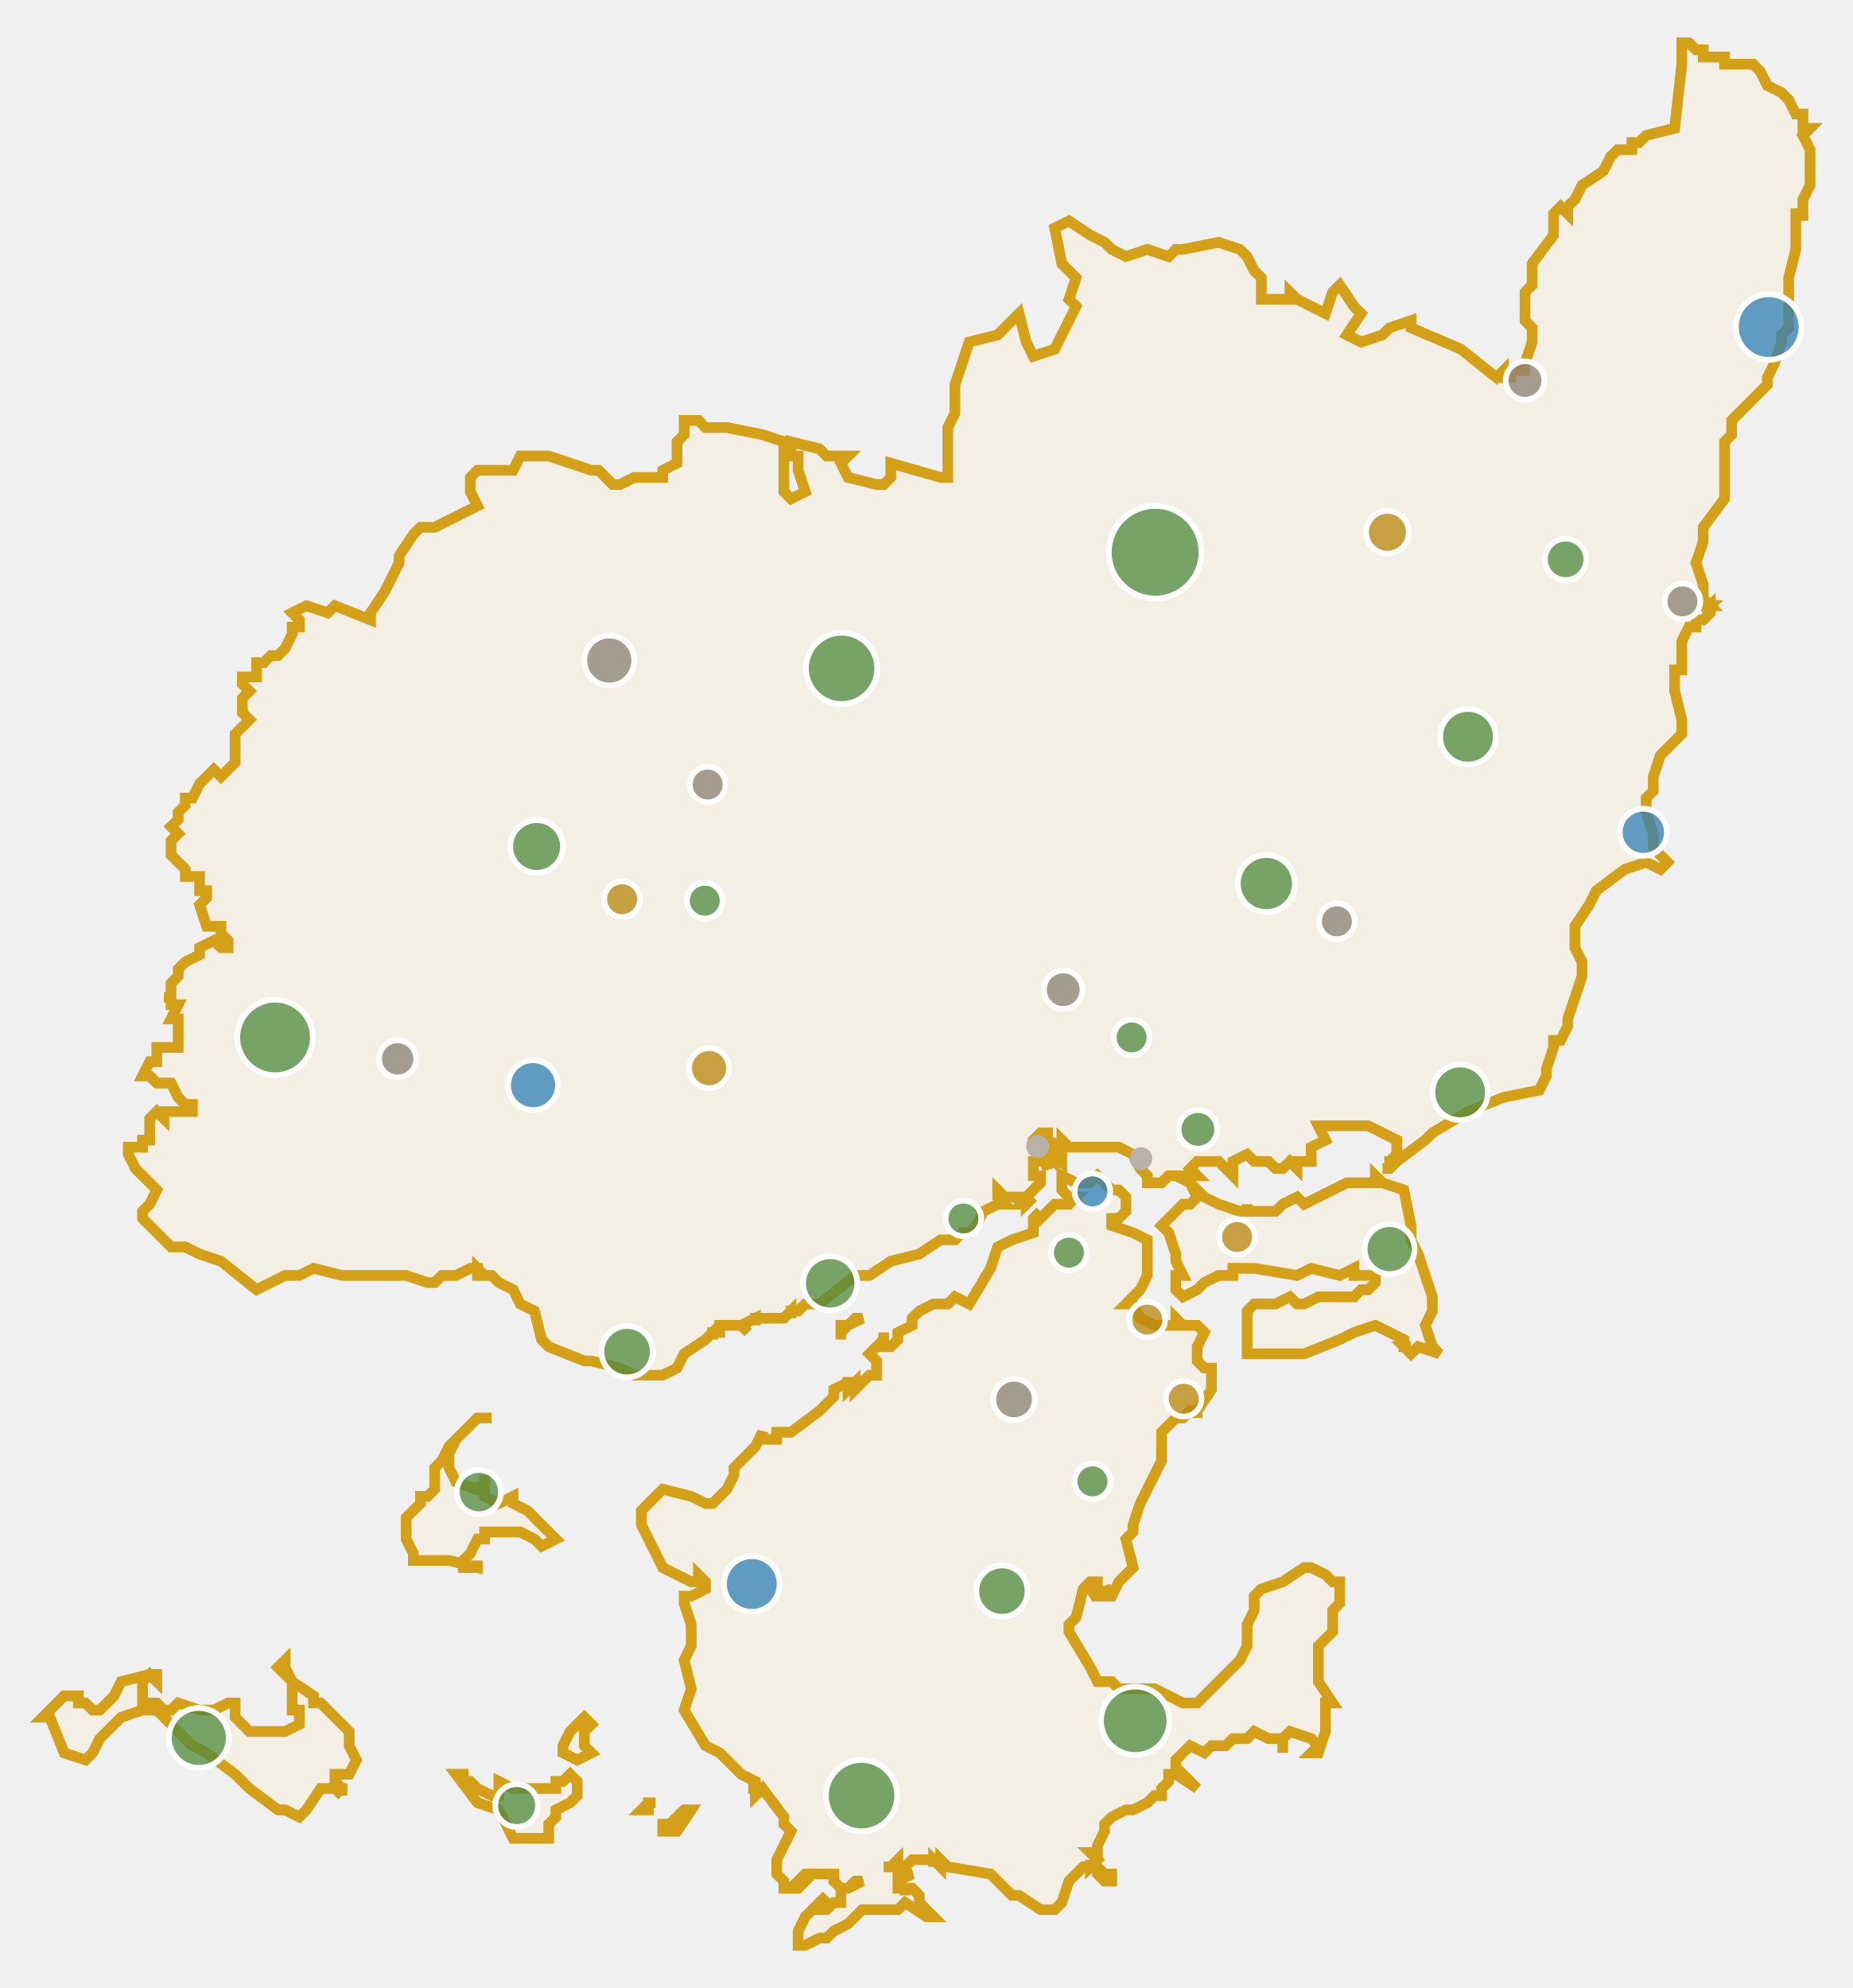
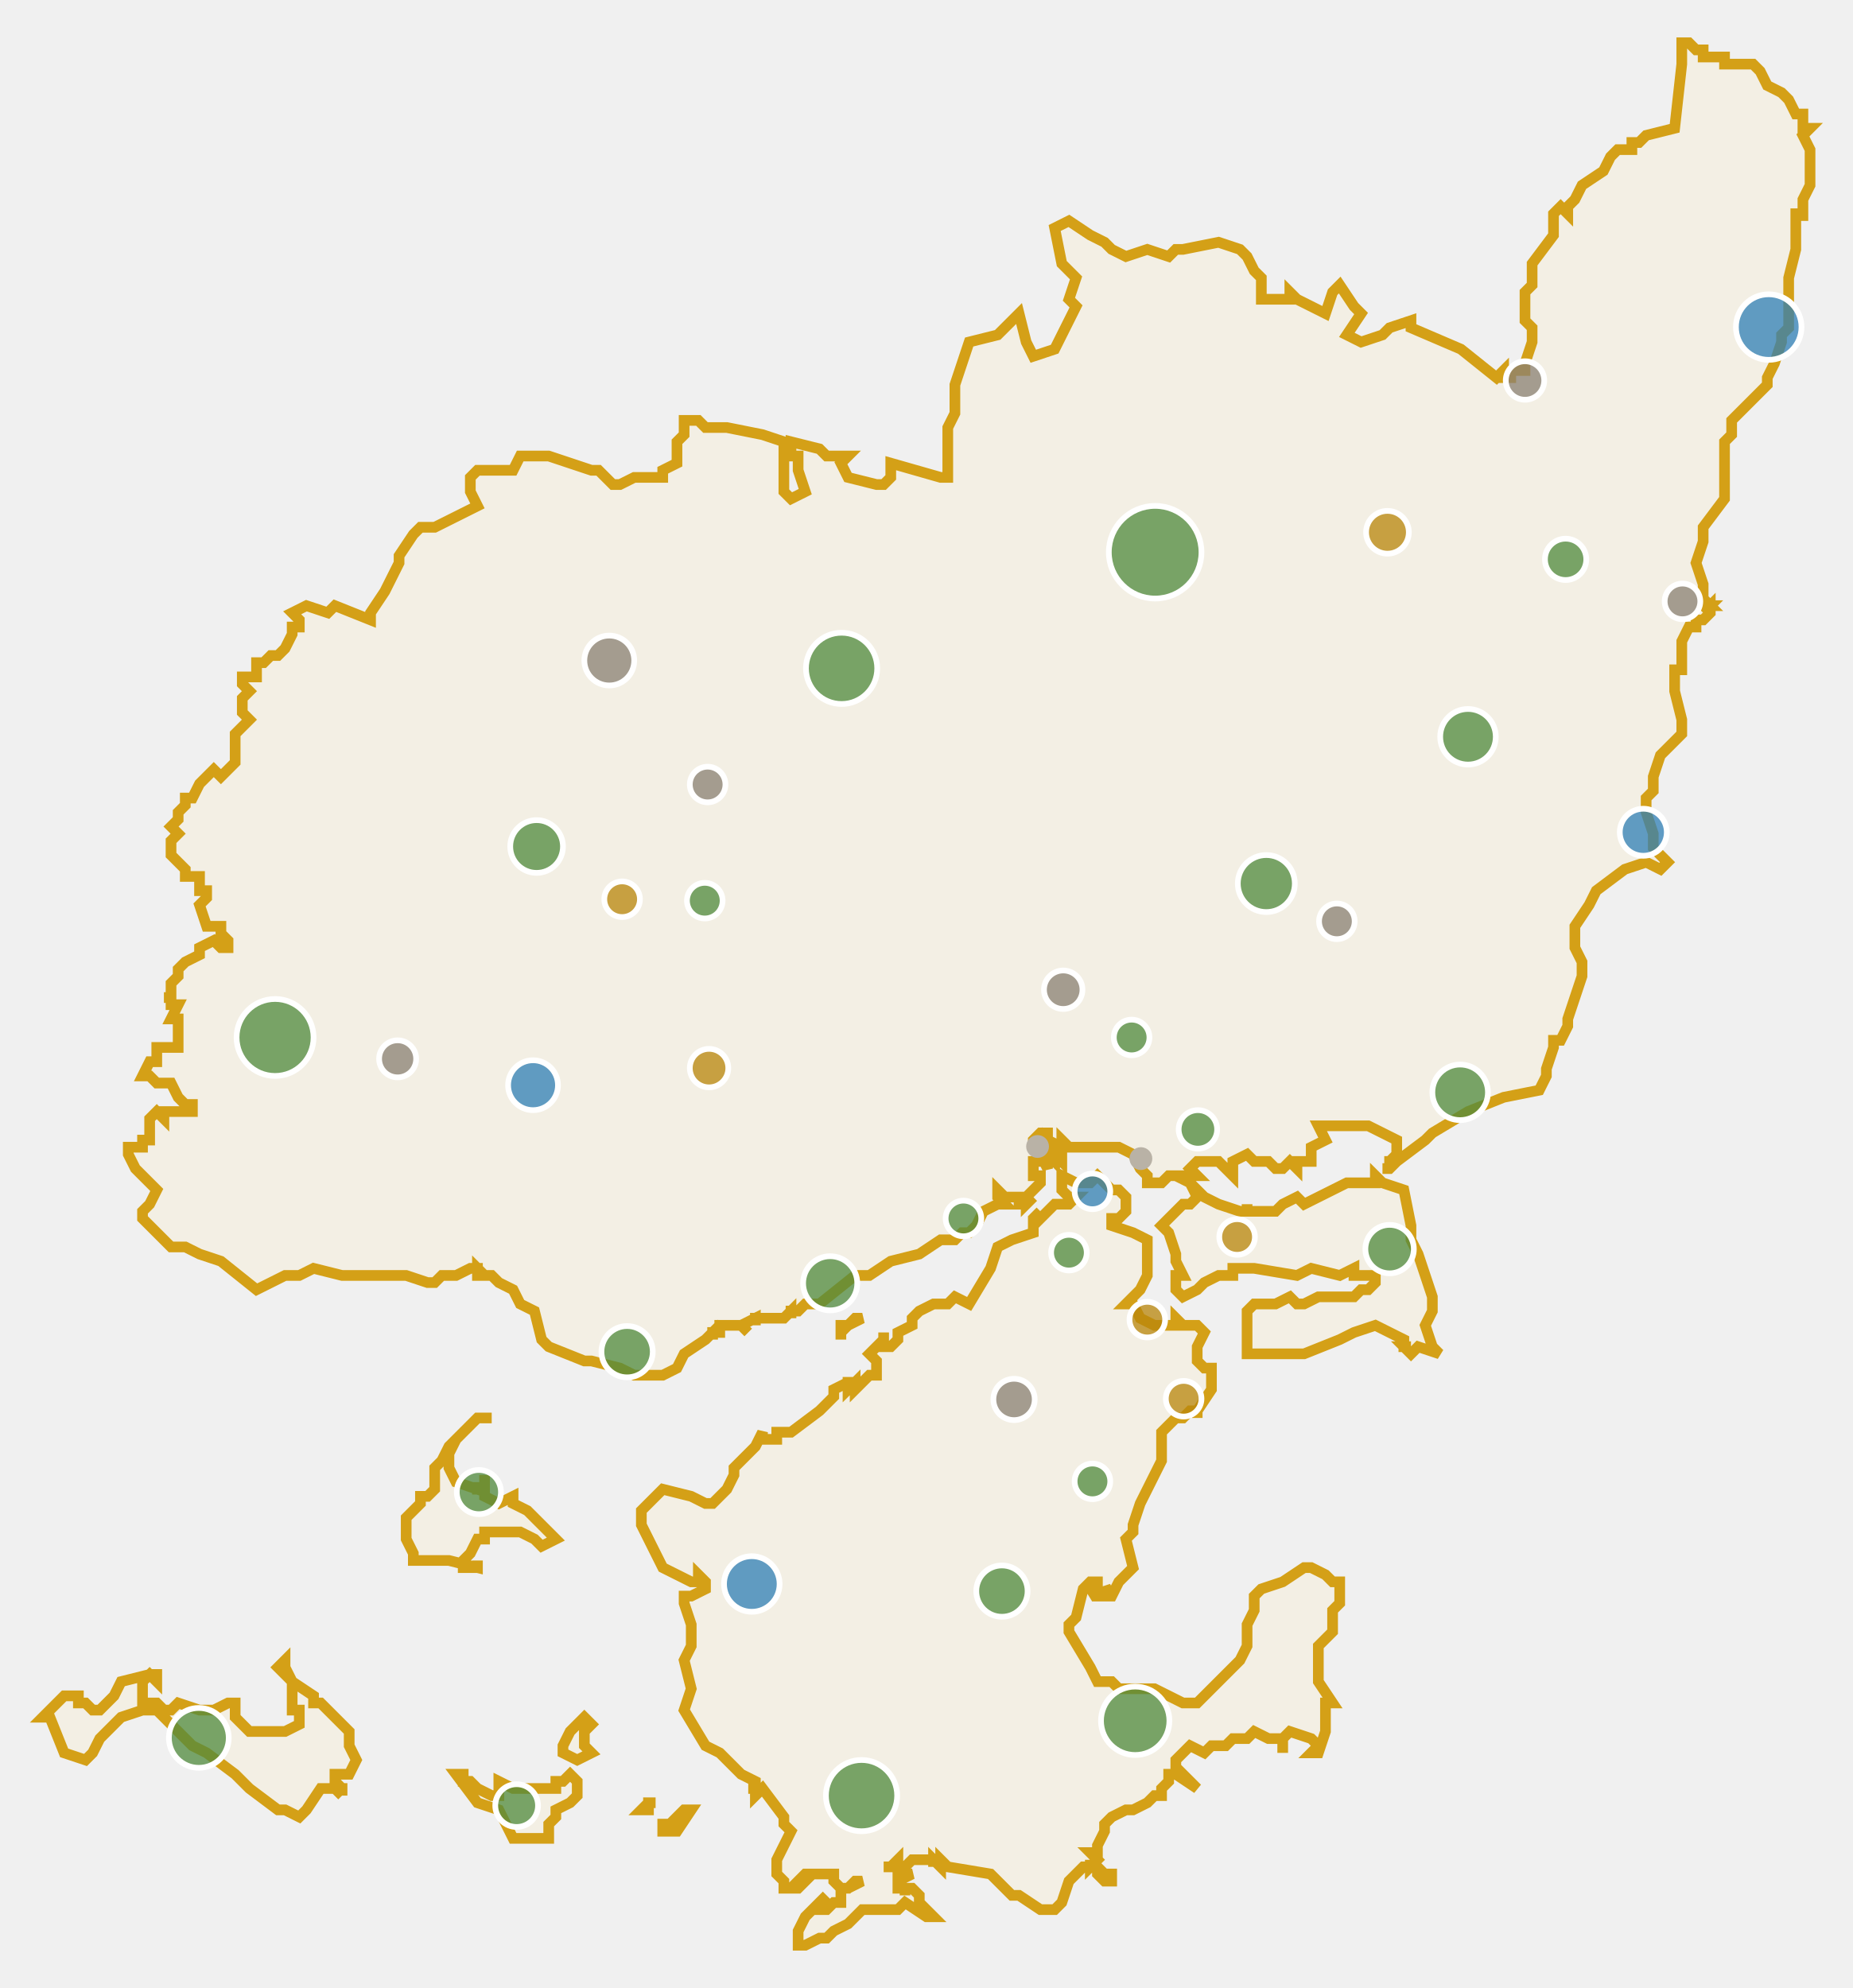
<svg xmlns="http://www.w3.org/2000/svg" viewBox="0 0 260 279" width="260" height="279">
  <path d="M154,263L155,264L156,264L156,263L155,263L154,262L154,263ZM147,162L148,163L148,162L149,163L149,162L147,160L147,161L146,161L146,162L147,164L147,163L147,162ZM166,35L165,35L164,36L161,35L158,36L156,35L155,34L153,33L150,31L148,32L149,37L151,39L150,42L151,43L148,49L145,50L144,48L143,44L140,47L136,48L135,51L134,54L134,56L134,58L133,60L133,66L133,67L132,67L125,65L125,67L124,68L123,68L119,67L118,65L119,64L118,64L116,64L115,63L111,62L111,64L112,64L112,66L113,69L111,70L110,69L110,67L110,62L107,61L102,60L101,60L99,60L98,59L96,59L96,61L95,62L95,64L95,65L93,66L93,67L91,67L90,67L89,67L87,68L86,68L84,66L83,66L80,65L77,64L73,64L72,66L67,66L66,67L66,68L66,69L67,71L61,74L59,74L58,75L56,78L56,79L55,81L54,83L52,86L52,87L47,85L46,86L43,85L41,86L42,87L42,88L41,88L41,89L40,91L39,92L38,92L37,93L36,93L36,94L36,95L34,95L34,96L35,97L34,98L34,99L34,100L35,101L33,103L33,107L31,109L30,108L28,110L27,112L26,112L26,113L25,114L25,115L24,116L25,117L24,118L24,120L26,122L26,123L28,123L28,124L28,125L29,125L29,126L28,127L29,130L30,130L31,130L31,131L32,132L32,133L31,133L30,132L28,133L28,134L26,135L25,136L25,137L24,138L24,139L24,140L23,140L24,140L24,141L25,141L24,143L25,143L25,144L25,145L25,147L24,147L22,147L22,149L21,149L20,151L21,151L22,152L24,152L25,154L26,155L27,155L27,156L24,156L23,156L23,157L22,156L21,157L21,158L21,159L21,160L20,160L20,161L18,161L18,162L19,164L20,165L21,166L22,167L21,169L20,170L20,171L24,175L26,175L28,176L31,177L36,181L40,179L42,179L44,178L48,179L50,179L55,179L57,179L60,180L61,180L62,179L64,179L66,178L67,178L67,179L68,179L67,179L67,178L68,179L69,179L70,180L72,181L73,183L75,184L76,188L77,189L82,191L83,191L87,192L89,193L92,193L93,193L95,192L96,190L99,188L100,187L100,188L100,187L100,188L100,187L101,187L101,186L104,186L105,187L104,186L106,185L106,186L106,185L108,185L110,185L111,184L111,185L111,184L112,184L113,183L115,183L120,179L122,179L125,177L129,176L132,174L134,174L135,173L136,173L137,172L138,170L140,169L141,169L140,168L140,167L141,168L142,168L143,168L143,169L144,169L143,169L143,168L144,168L144,169L145,168L144,169L144,168L145,168L144,168L145,167L146,166L146,165L145,165L145,164L145,163L146,163L146,162L145,161L145,160L146,159L147,159L147,160L149,161L149,160L150,161L157,161L159,162L160,164L161,165L161,166L163,166L164,165L165,165L167,166L166,165L167,165L168,165L167,164L168,163L169,163L171,163L173,165L173,163L175,162L176,163L177,163L178,163L179,164L180,164L181,163L182,164L182,163L184,163L184,161L186,160L185,158L187,158L192,158L196,160L196,162L195,163L195,164L195,163L196,163L195,164L194,164L195,164L196,163L200,160L201,159L206,156L211,154L216,153L217,151L217,150L218,147L218,146L219,146L220,144L220,143L222,137L222,135L221,133L221,131L221,130L223,127L224,125L228,122L231,121L233,122L234,121L232,119L232,117L231,114L231,112L232,111L232,109L233,106L235,104L236,103L236,101L235,97L235,94L236,94L236,93L236,90L237,88L238,88L238,87L239,87L240,86L240,85L239,86L240,85L239,85L240,85L239,85L240,85L239,84L239,83L239,82L238,79L239,76L239,74L242,70L242,68L242,65L242,62L243,61L243,59L244,58L247,55L248,54L248,53L249,51L250,48L250,47L251,46L251,45L251,44L251,39L252,35L252,30L253,30L253,31L253,30L253,29L253,28L254,26L254,24L254,23L254,22L254,21L253,19L254,18L253,18L253,16L252,16L251,14L250,13L248,12L247,10L246,9L245,9L244,9L243,9L242,9L242,8L241,8L239,8L239,7L238,7L237,6L236,6L236,7L236,8L236,9L235,18L231,19L230,20L229,20L229,21L228,21L227,21L226,22L225,24L222,26L221,28L220,29L220,30L219,29L218,30L218,31L218,32L218,33L215,37L215,38L215,40L214,41L214,42L214,43L214,45L215,46L215,48L214,51L214,52L212,52L212,53L211,53L211,52L210,53L205,49L198,46L198,45L195,46L194,47L191,48L189,47L191,44L190,43L188,40L187,41L186,44L184,43L182,42L181,41L181,42L177,42L177,40L177,39L176,38L175,36L174,35L171,34L166,35ZM67,209L64,208L63,206L63,204L64,202L67,199L69,199L68,199L67,199L64,202L63,203L62,205L61,206L61,209L60,210L59,210L59,211L58,212L57,213L57,214L57,216L58,218L58,219L59,219L63,219L67,220L67,219L67,220L66,220L65,220L65,219L66,218L67,216L68,216L68,215L69,215L73,215L75,216L76,217L78,216L77,215L76,214L74,212L72,211L72,210L70,211L68,210L68,209L68,207L68,209L67,209L67,208L67,209ZM23,240L22,239L21,239L20,239L20,238L20,237L20,236L21,235L22,236L22,235L21,235L17,236L16,238L14,240L13,240L12,239L11,239L11,238L9,238L8,239L6,241L7,241L9,246L12,247L13,246L14,244L15,243L16,242L17,241L20,240L22,240L23,241L24,242L27,245L29,246L33,249L35,251L39,254L40,254L42,255L43,254L45,251L46,251L47,251L48,252L47,251L48,251L48,252L48,251L47,250L47,249L49,249L50,247L49,245L49,243L47,241L46,240L45,239L44,239L44,238L41,236L40,234L40,233L39,234L40,235L41,236L41,237L41,238L41,240L42,240L42,242L40,243L39,243L38,243L35,243L33,241L33,240L33,239L32,239L30,240L29,240L28,240L25,239L24,240L23,240ZM78,250L78,251L78,250L78,251L77,251L74,251L72,251L70,250L70,252L69,252L67,251L66,250L65,250L65,249L64,249L67,253L70,254L72,258L74,258L76,258L77,258L77,257L77,256L77,257L77,256L78,255L78,254L80,253L81,252L81,251L81,250L80,249L79,250L78,250ZM82,243L83,242L82,241L80,243L79,245L79,246L81,247L83,246L82,245L82,243ZM91,253L90,254L91,254L91,253L92,253L91,253ZM94,256L93,256L93,257L95,257L97,254L96,254L94,256ZM111,201L110,201L109,201L109,202L107,202L107,201L106,203L105,204L103,206L103,207L102,209L100,211L99,211L97,210L93,209L92,210L91,211L90,212L90,213L90,214L92,218L93,220L95,221L97,222L99,222L98,222L98,221L99,222L99,223L97,224L96,224L96,225L97,228L97,230L97,231L96,233L97,237L96,240L99,245L101,246L104,249L106,250L106,251L105,251L106,251L106,252L107,251L110,255L110,256L111,257L110,259L109,261L109,262L109,263L110,264L110,265L112,265L113,264L112,264L113,263L115,263L117,263L117,264L118,265L119,265L120,264L121,264L119,265L118,265L118,266L118,267L117,267L116,268L115,268L115,267L116,266L113,269L112,271L112,272L112,273L113,273L115,272L116,272L117,271L119,270L120,269L121,268L123,268L126,268L127,267L130,269L131,269L130,268L129,267L129,266L128,265L127,265L127,266L127,265L126,265L126,264L128,263L126,263L126,262L125,262L124,262L125,262L126,261L126,262L127,262L126,262L127,262L128,261L129,261L130,261L131,261L131,262L131,261L132,262L132,261L133,262L139,263L142,266L143,266L146,268L148,268L149,267L150,264L152,262L153,262L153,261L153,262L154,261L153,260L154,260L154,259L155,257L155,256L156,255L158,254L159,254L161,253L162,252L163,252L163,251L164,250L164,249L165,249L168,251L165,248L165,247L166,246L167,245L169,246L170,245L172,245L173,244L175,244L176,243L178,244L179,244L180,244L180,246L180,244L181,243L184,244L185,245L184,246L185,246L186,243L186,242L186,240L186,239L187,239L185,236L185,233L185,232L185,231L186,230L187,229L187,228L187,226L188,225L188,224L188,222L187,222L186,221L184,220L183,220L180,222L177,223L176,224L176,226L175,228L175,231L174,233L172,235L168,239L167,239L166,239L162,237L160,237L157,237L156,236L154,236L153,234L150,229L150,228L151,227L152,223L153,222L154,222L154,223L153,224L156,223L155,224L156,224L155,224L154,224L155,224L154,224L156,224L157,222L159,220L158,216L159,215L159,214L160,211L161,209L163,205L163,201L164,200L165,199L166,199L167,198L168,198L168,199L168,198L170,195L170,194L170,192L169,192L168,191L168,189L169,187L168,186L166,186L165,185L165,186L164,186L162,186L160,185L159,183L158,183L159,182L160,181L161,179L161,178L161,177L161,175L161,174L159,173L156,172L156,171L157,171L156,171L157,171L158,170L158,168L157,167L156,167L154,165L153,166L151,166L149,165L149,166L149,167L150,168L151,168L150,169L149,169L148,169L146,171L145,172L145,171L146,170L145,171L145,172L145,173L142,174L140,175L139,178L136,183L134,182L133,183L131,183L129,184L128,185L128,186L126,187L126,188L125,189L124,189L124,188L124,187L124,188L123,189L122,190L123,191L123,193L122,193L120,195L120,194L119,195L119,194L121,194L120,194L119,194L117,195L117,196L116,197L115,198L111,201ZM168,181L169,180L171,179L173,179L173,178L174,178L175,178L176,178L182,179L184,178L188,179L190,178L190,179L192,179L193,179L193,180L192,181L191,181L190,182L189,182L188,182L185,182L183,183L182,183L181,182L179,183L177,183L176,183L175,184L175,185L175,187L175,189L175,190L176,190L180,190L183,190L188,188L190,187L193,186L195,187L197,188L197,189L198,189L197,189L198,190L199,189L202,190L201,189L200,186L201,184L201,182L200,179L199,176L198,174L198,172L197,167L194,166L193,165L193,166L192,166L189,166L183,169L182,168L180,169L179,170L176,170L175,170L175,169L175,170L174,170L171,169L169,168L168,167L169,168L167,166L168,168L167,169L166,169L165,170L164,171L163,172L164,173L165,176L165,177L166,179L165,179L165,180L165,181L166,182L168,181ZM119,186L118,186L118,187L118,188L118,187L119,186L121,185L120,185L119,186Z" fill="#f3efe4" stroke="#d4a017" stroke-width="1.5" fill-rule="evenodd" />
  <circle cx="145.6" cy="160.9" r="1.6" fill="#b9b2a6" />
  <circle cx="149.2" cy="138.9" r="2.7" fill="#8a8073" fill-opacity="0.75" stroke="#fff" stroke-width="0.8" />
  <circle cx="158.8" cy="145.6" r="2.5" fill="#4f8a3c" fill-opacity="0.75" stroke="#fff" stroke-width="0.8" />
  <circle cx="135.2" cy="171" r="2.5" fill="#4f8a3c" fill-opacity="0.75" stroke="#fff" stroke-width="0.8" />
  <circle cx="160.1" cy="162.6" r="1.6" fill="#b9b2a6" />
  <circle cx="153.3" cy="167.2" r="2.5" fill="#2f7fb5" fill-opacity="0.75" stroke="#fff" stroke-width="0.8" />
  <circle cx="168.1" cy="158.5" r="2.7" fill="#4f8a3c" fill-opacity="0.75" stroke="#fff" stroke-width="0.8" />
  <circle cx="187.6" cy="129.3" r="2.5" fill="#8a8073" fill-opacity="0.75" stroke="#fff" stroke-width="0.8" />
  <circle cx="177.7" cy="124" r="4.0" fill="#4f8a3c" fill-opacity="0.75" stroke="#fff" stroke-width="0.8" />
  <circle cx="173.6" cy="173.6" r="2.5" fill="#b8860b" fill-opacity="0.75" stroke="#fff" stroke-width="0.8" />
-   <circle cx="195" cy="175.3" r="3.5" fill="#4f8a3c" fill-opacity="0.75" stroke="#fff" stroke-width="0.8" />
+   <circle cx="195" cy="175.3" r="3.4" fill="#4f8a3c" fill-opacity="0.75" stroke="#fff" stroke-width="0.8" />
  <circle cx="204.9" cy="153.3" r="3.9" fill="#4f8a3c" fill-opacity="0.75" stroke="#fff" stroke-width="0.8" />
  <circle cx="161" cy="185.2" r="2.5" fill="#b8860b" fill-opacity="0.75" stroke="#fff" stroke-width="0.8" />
  <circle cx="142.3" cy="196.4" r="2.9" fill="#8a8073" fill-opacity="0.75" stroke="#fff" stroke-width="0.8" />
  <circle cx="150" cy="175.8" r="2.5" fill="#4f8a3c" fill-opacity="0.75" stroke="#fff" stroke-width="0.8" />
  <circle cx="166.1" cy="196.3" r="2.5" fill="#b8860b" fill-opacity="0.75" stroke="#fff" stroke-width="0.8" />
  <circle cx="153.3" cy="207.9" r="2.5" fill="#4f8a3c" fill-opacity="0.75" stroke="#fff" stroke-width="0.8" />
  <circle cx="140.6" cy="223.3" r="3.6" fill="#4f8a3c" fill-opacity="0.75" stroke="#fff" stroke-width="0.8" />
  <circle cx="159.3" cy="241.5" r="4.8" fill="#4f8a3c" fill-opacity="0.75" stroke="#fff" stroke-width="0.8" />
  <circle cx="120.9" cy="252" r="5.0" fill="#4f8a3c" fill-opacity="0.75" stroke="#fff" stroke-width="0.8" />
  <circle cx="105.5" cy="222.3" r="3.9" fill="#2f7fb5" fill-opacity="0.75" stroke="#fff" stroke-width="0.8" />
  <circle cx="87.3" cy="126.2" r="2.5" fill="#b8860b" fill-opacity="0.75" stroke="#fff" stroke-width="0.8" />
  <circle cx="99.3" cy="110.1" r="2.5" fill="#8a8073" fill-opacity="0.75" stroke="#fff" stroke-width="0.8" />
  <circle cx="85.5" cy="92.7" r="3.5" fill="#8a8073" fill-opacity="0.75" stroke="#fff" stroke-width="0.8" />
  <circle cx="98.9" cy="126.4" r="2.5" fill="#4f8a3c" fill-opacity="0.75" stroke="#fff" stroke-width="0.8" />
  <circle cx="75.3" cy="118.8" r="3.7" fill="#4f8a3c" fill-opacity="0.75" stroke="#fff" stroke-width="0.8" />
  <circle cx="118.1" cy="93.8" r="5.0" fill="#4f8a3c" fill-opacity="0.75" stroke="#fff" stroke-width="0.8" />
-   <circle cx="99.5" cy="149.9" r="2.8" fill="#b8860b" fill-opacity="0.75" stroke="#fff" stroke-width="0.8" />
+   <circle cx="99.5" cy="149.9" r="2.7" fill="#b8860b" fill-opacity="0.75" stroke="#fff" stroke-width="0.8" />
  <circle cx="74.8" cy="152.3" r="3.5" fill="#2f7fb5" fill-opacity="0.75" stroke="#fff" stroke-width="0.8" />
  <circle cx="55.8" cy="148.6" r="2.6" fill="#8a8073" fill-opacity="0.75" stroke="#fff" stroke-width="0.8" />
  <circle cx="116.5" cy="180.1" r="3.8" fill="#4f8a3c" fill-opacity="0.75" stroke="#fff" stroke-width="0.8" />
  <circle cx="88" cy="189.7" r="3.6" fill="#4f8a3c" fill-opacity="0.75" stroke="#fff" stroke-width="0.8" />
-   <circle cx="38.6" cy="145.6" r="5.3" fill="#4f8a3c" fill-opacity="0.75" stroke="#fff" stroke-width="0.8" />
+   <circle cx="38.6" cy="145.6" r="5.4" fill="#4f8a3c" fill-opacity="0.75" stroke="#fff" stroke-width="0.8" />
  <circle cx="67.2" cy="209.4" r="3.1" fill="#4f8a3c" fill-opacity="0.75" stroke="#fff" stroke-width="0.8" />
  <circle cx="72.5" cy="253.4" r="3.0" fill="#4f8a3c" fill-opacity="0.75" stroke="#fff" stroke-width="0.8" />
  <circle cx="27.9" cy="243.9" r="4.2" fill="#4f8a3c" fill-opacity="0.75" stroke="#fff" stroke-width="0.8" />
  <circle cx="194.7" cy="74.7" r="3.0" fill="#b8860b" fill-opacity="0.75" stroke="#fff" stroke-width="0.8" />
  <circle cx="236.1" cy="84.4" r="2.5" fill="#8a8073" fill-opacity="0.75" stroke="#fff" stroke-width="0.8" />
  <circle cx="214" cy="53.4" r="2.7" fill="#8a8073" fill-opacity="0.75" stroke="#fff" stroke-width="0.8" />
  <circle cx="219.7" cy="78.5" r="2.9" fill="#4f8a3c" fill-opacity="0.75" stroke="#fff" stroke-width="0.8" />
  <circle cx="206" cy="103.4" r="3.9" fill="#4f8a3c" fill-opacity="0.75" stroke="#fff" stroke-width="0.8" />
  <circle cx="162.1" cy="77.5" r="6.5" fill="#4f8a3c" fill-opacity="0.75" stroke="#fff" stroke-width="0.8" />
  <circle cx="230.6" cy="116.8" r="3.3" fill="#2f7fb5" fill-opacity="0.75" stroke="#fff" stroke-width="0.8" />
  <circle cx="248.2" cy="45.9" r="4.6" fill="#2f7fb5" fill-opacity="0.75" stroke="#fff" stroke-width="0.8" />
</svg>
